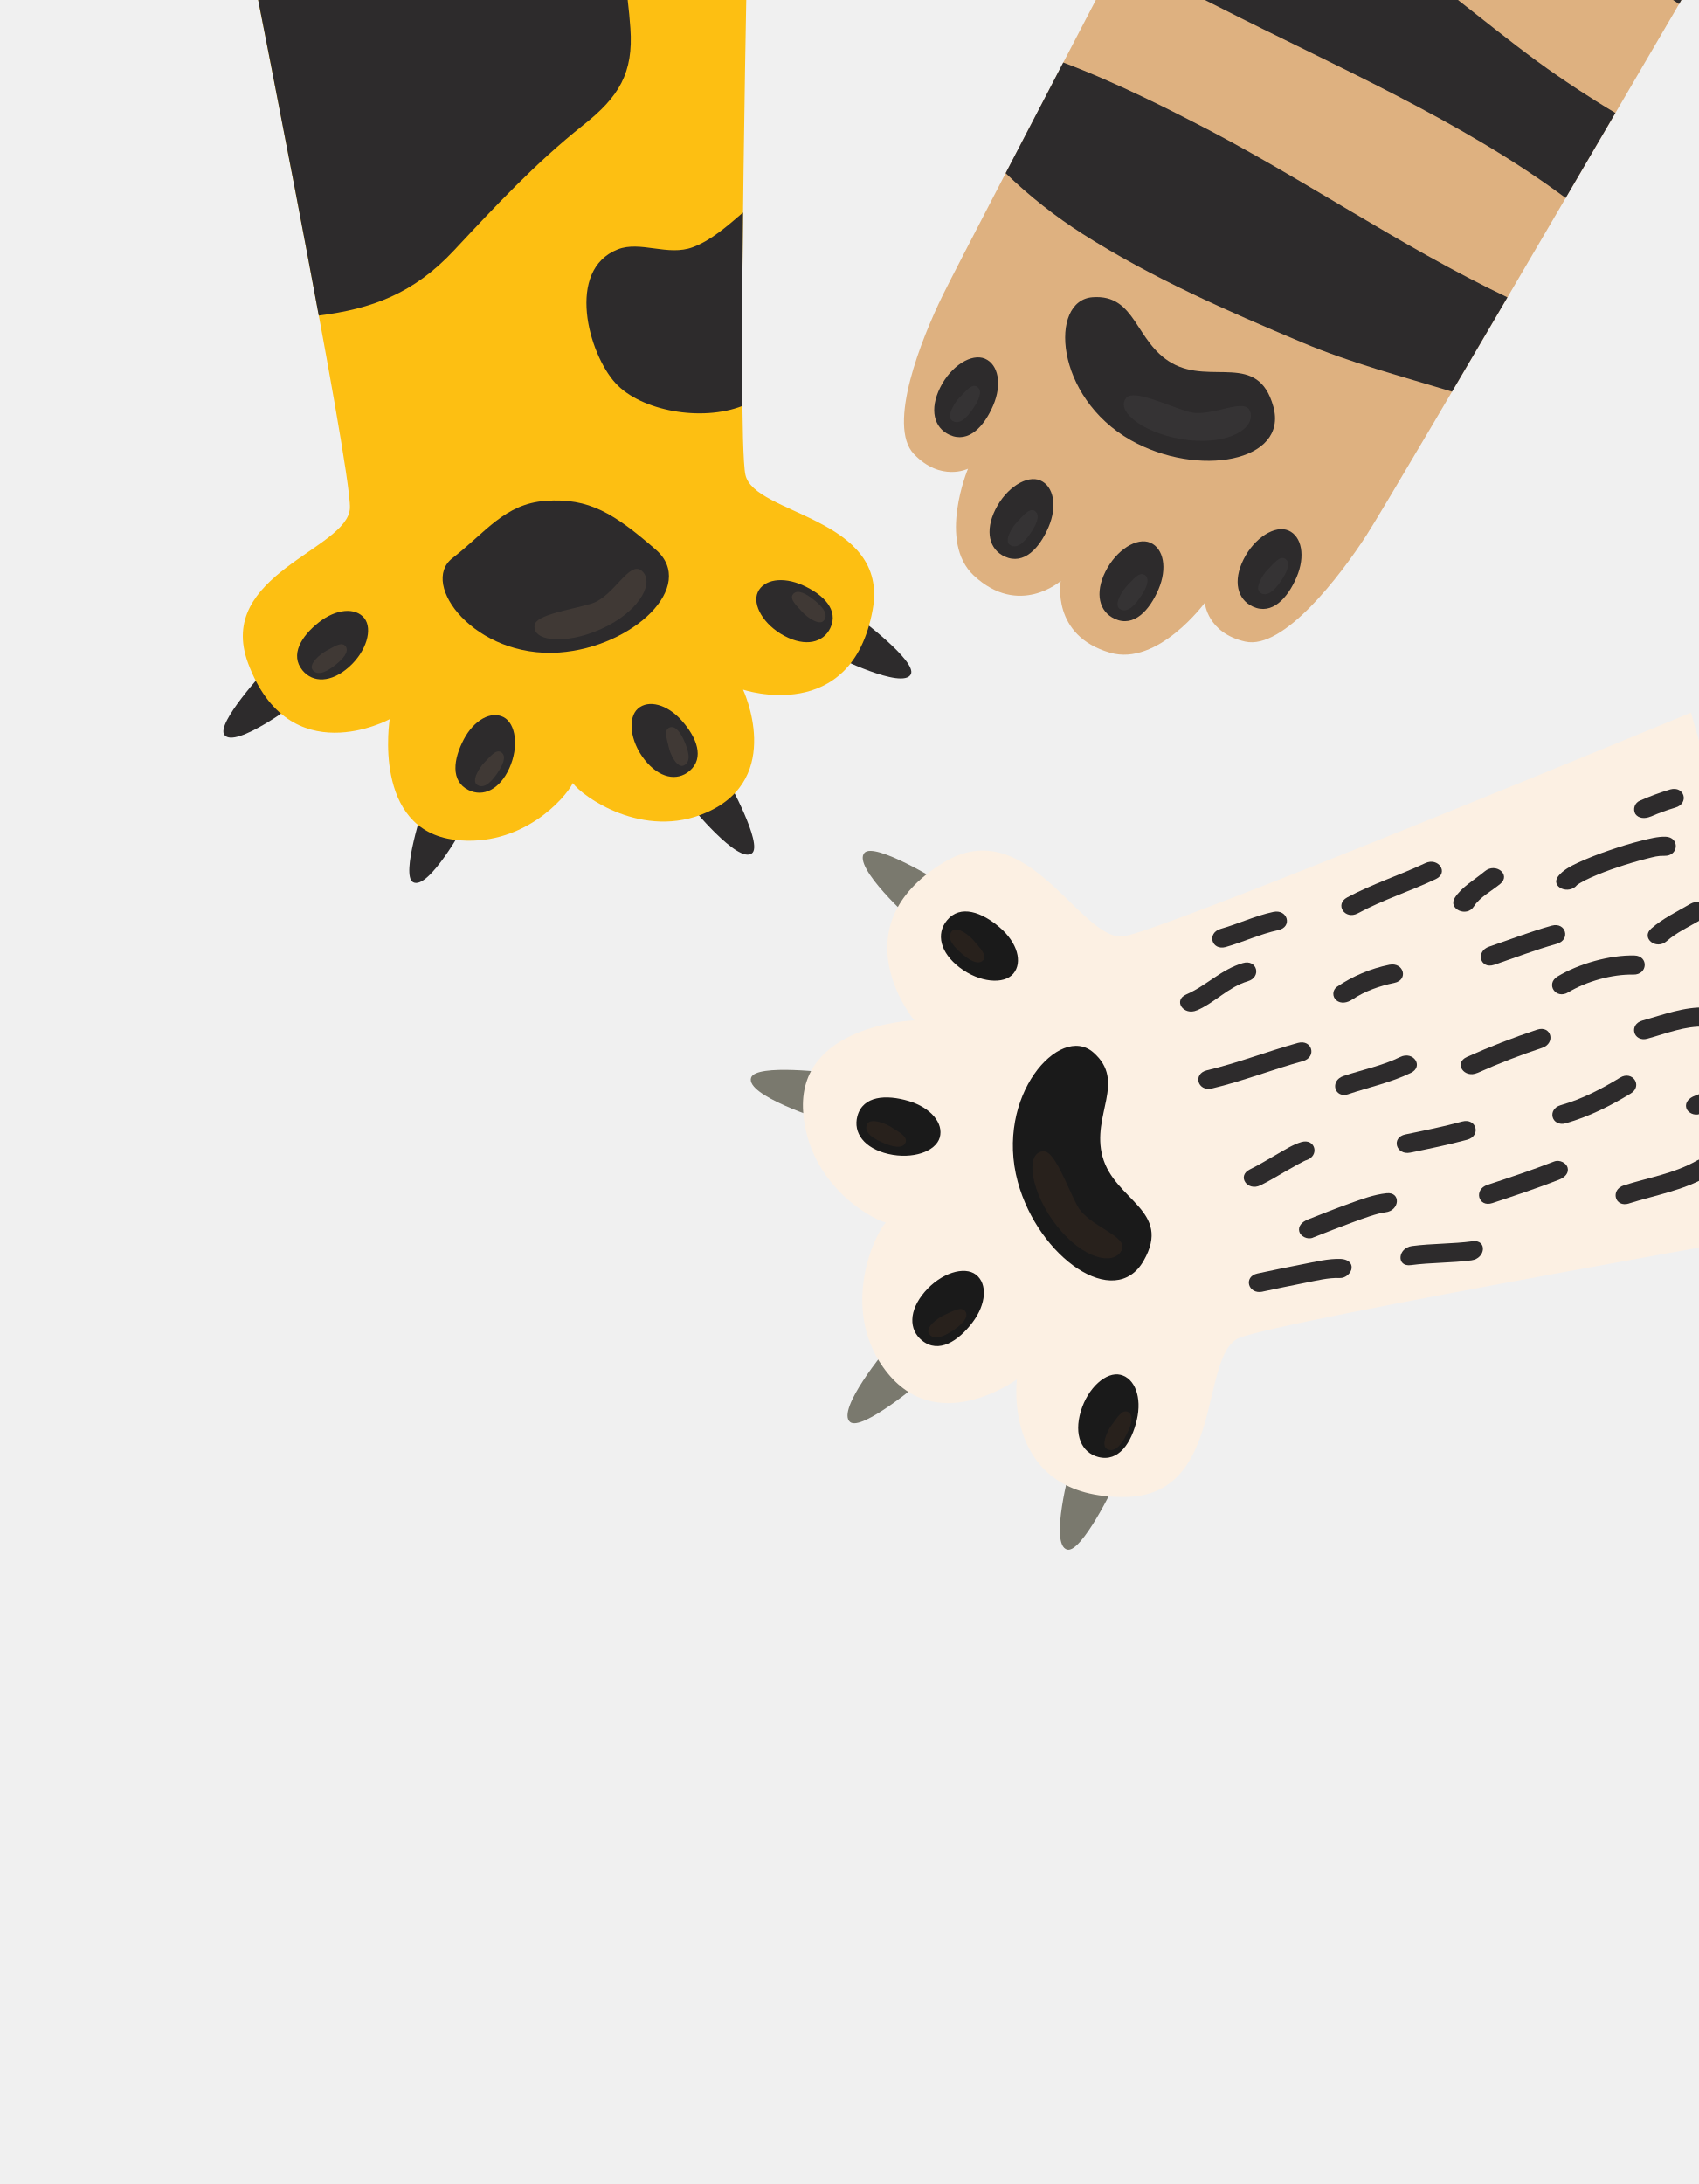
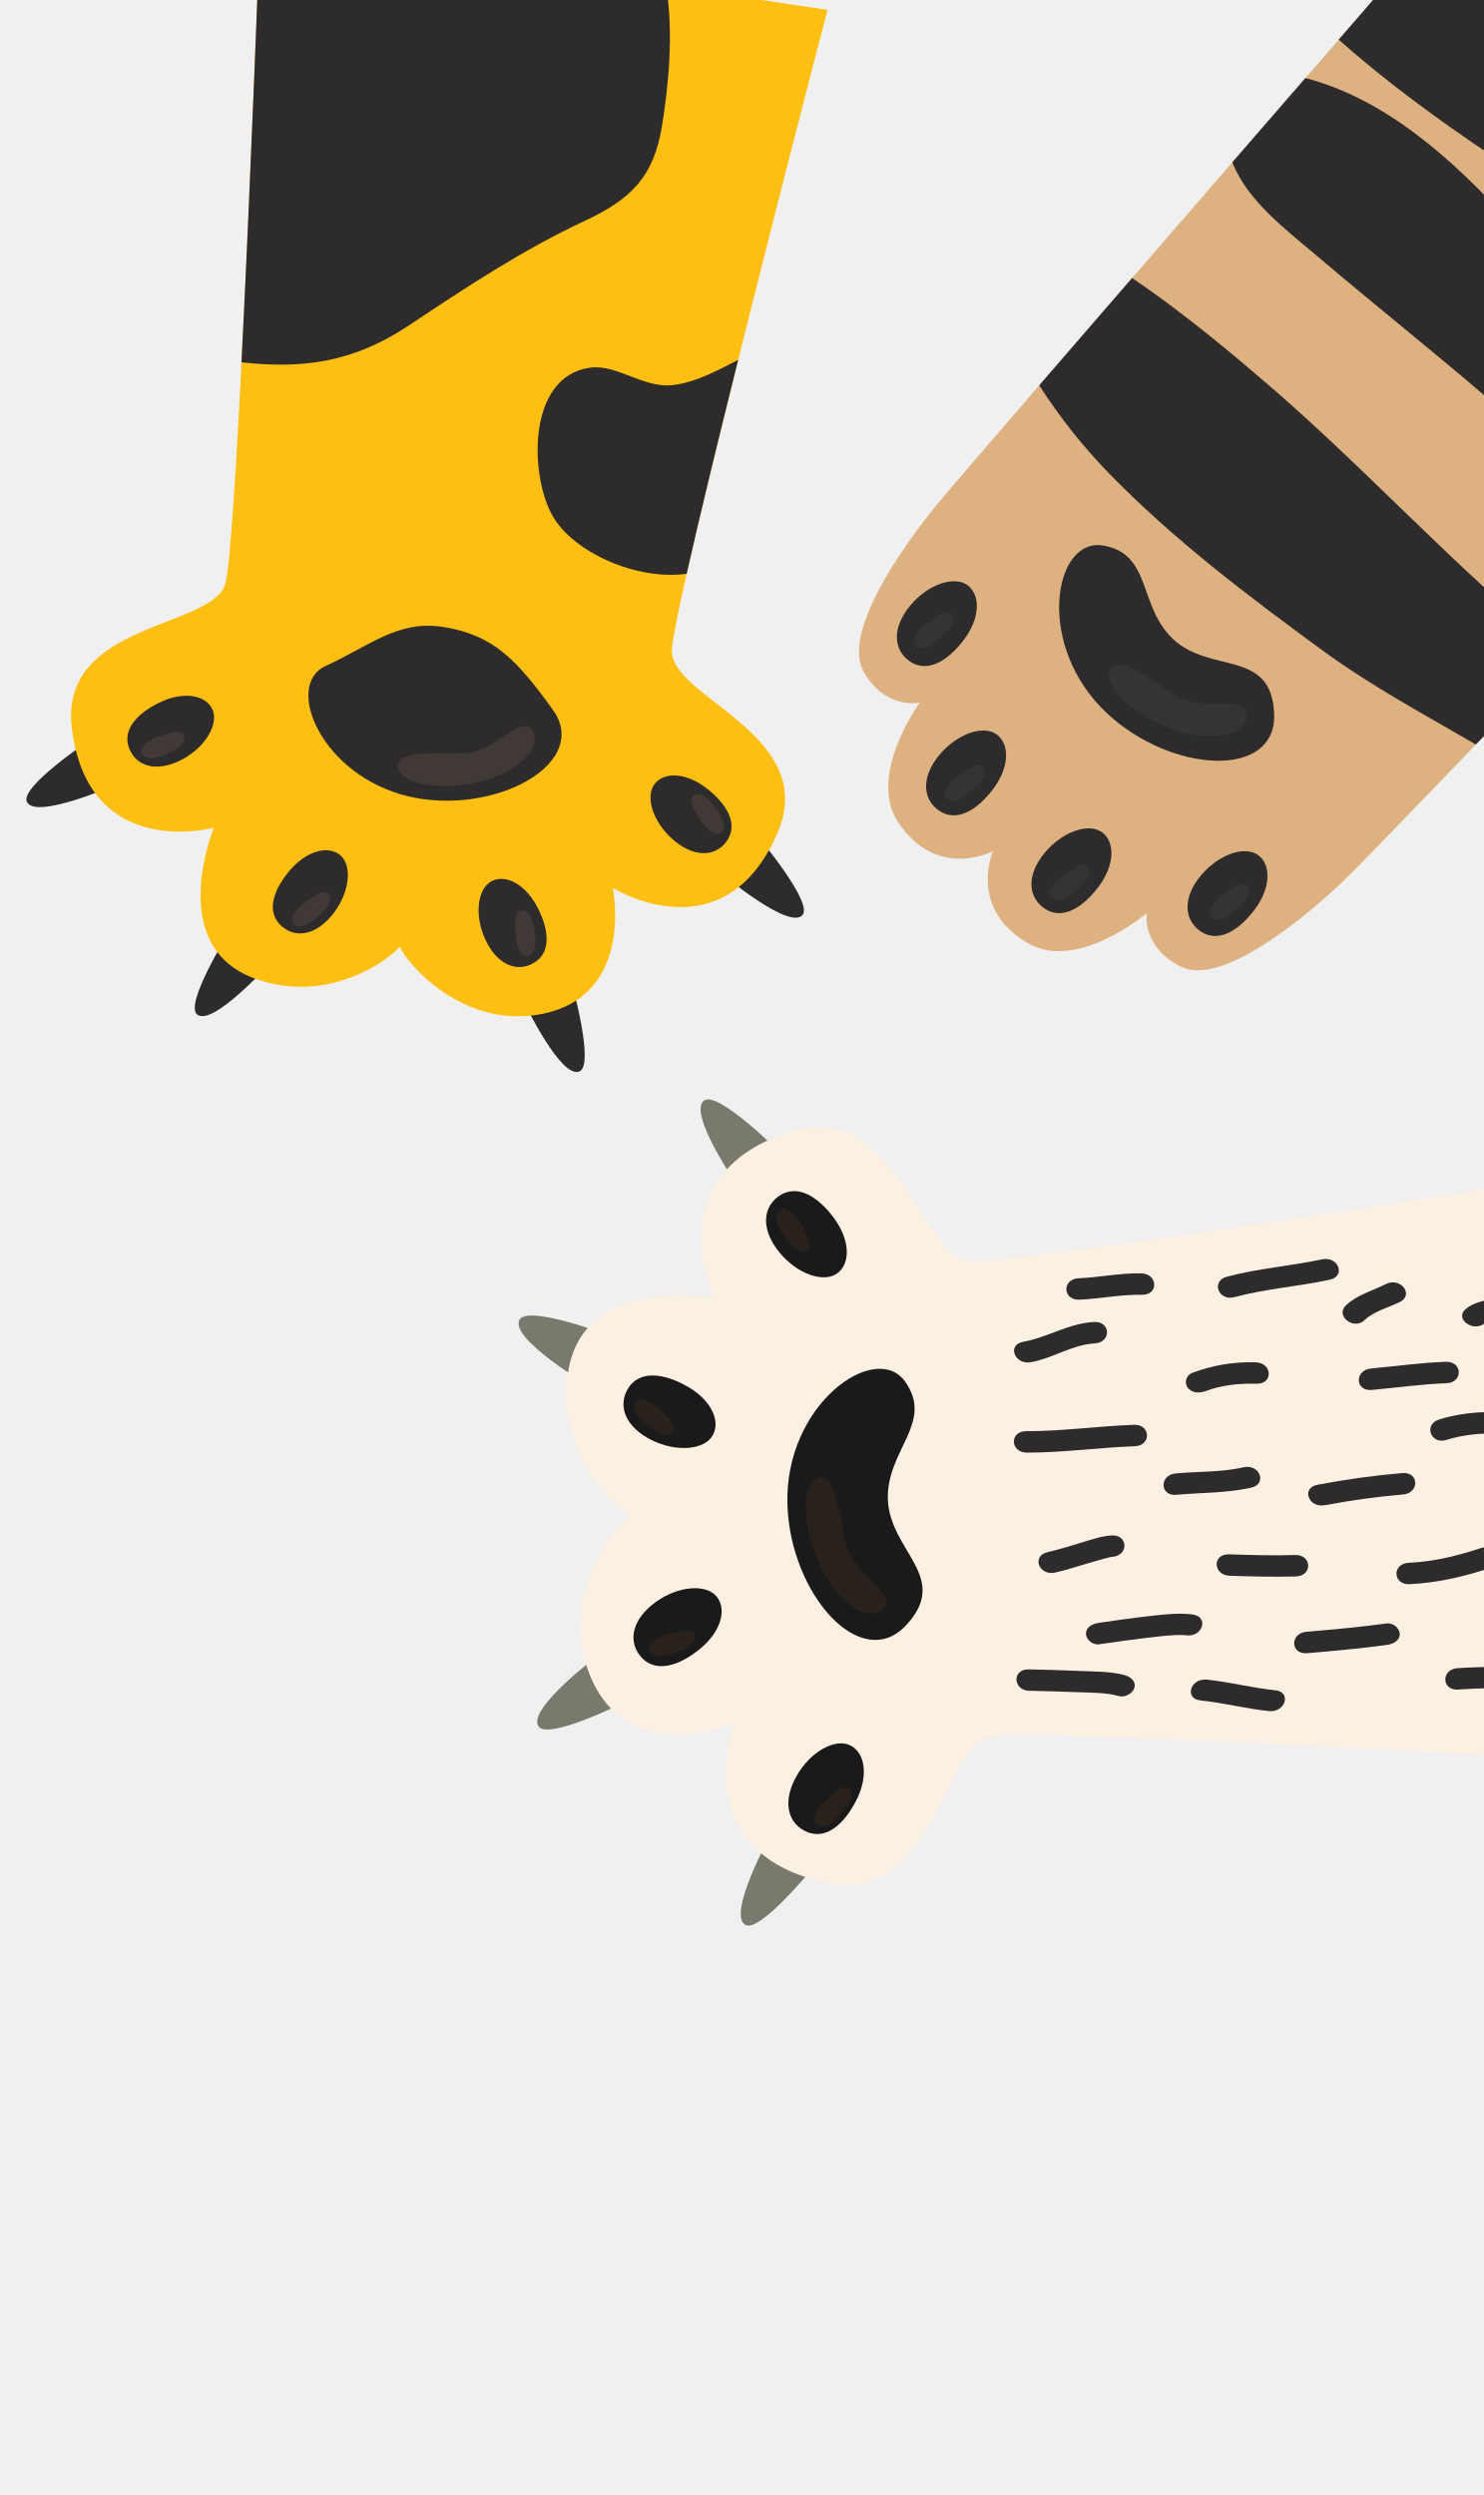
- <svg xmlns="http://www.w3.org/2000/svg" width="294" height="378" viewBox="0 0 294 378" fill="none">
-   <g clip-path="url(#clip0_596_406)">
-     <path d="M163.189 51.081C159.496 58.613 153.492 73.657 158.192 78.588C162.847 83.459 167.552 81.127 167.552 81.127C167.552 81.127 162.247 93.751 168.571 99.627C176.387 106.893 183.603 100.552 183.603 100.552C183.603 100.552 181.893 110.008 192.143 112.969C200.44 115.366 208.543 104.328 208.543 104.328C208.543 104.328 208.96 109.57 215.541 111.044C222.186 112.535 231.986 99.654 236.54 92.613C241.567 84.84 297.967 -11.858 297.967 -11.858L219.17 -56.455C219.17 -56.455 167.265 42.772 163.189 51.081Z" fill="#DEB180" />
-     <path d="M195.712 76.177C207.335 82.754 223.059 79.941 220.404 70.362C217.75 60.783 209.642 66.695 202.851 62.849C196.437 59.2 196.694 50.885 189.117 51.441C181.54 51.998 182.544 68.722 195.712 76.177Z" fill="#2D2B2C" />
-     <path d="M216.866 104.993C220.17 106.502 222.874 103.547 224.436 99.89C225.999 96.233 225.32 92.816 223.023 91.821C220.726 90.825 217.145 93.037 215.254 96.81C213.363 100.584 214.181 103.768 216.866 104.993Z" fill="#2D2B2C" />
-     <path d="M199.116 93.93C196.816 92.933 193.238 95.147 191.345 98.923C189.452 102.699 190.266 105.885 192.957 107.105C196.262 108.615 198.966 105.659 200.529 102C202.093 98.34 201.413 94.926 199.116 93.93Z" fill="#2D2B2C" />
-     <path d="M180.078 83.154C177.781 82.158 174.199 84.373 172.31 88.148C170.422 91.922 171.231 95.11 173.922 96.33C177.224 97.838 179.931 94.884 181.493 91.227C183.055 87.57 182.373 84.152 180.078 83.154Z" fill="#2D2B2C" />
-     <path d="M162.735 67.08C160.853 70.863 161.656 74.042 164.347 75.262C167.649 76.77 170.355 73.817 171.919 70.157C173.483 66.497 172.8 63.082 170.503 62.086C168.206 61.09 164.611 63.294 162.735 67.08Z" fill="#2D2B2C" />
+ <svg xmlns="http://www.w3.org/2000/svg" width="135" height="227" viewBox="0 0 135 227" fill="none">
+   <g clip-path="url(#clip0_530_90)">
+     <path d="M85.304 45.838C82.114 49.71 76.542 57.633 78.595 61.151C80.63 64.628 83.689 63.922 83.689 63.922C83.689 63.922 78.859 70.533 81.726 74.826C85.269 80.134 90.343 77.442 90.343 77.442C90.343 77.442 88.042 82.707 93.596 85.846C98.091 88.388 104.331 83.085 104.331 83.085C104.331 83.085 103.85 86.193 107.475 87.96C111.135 89.746 118.617 83.606 122.24 80.139C126.238 76.312 172.416 27.848 172.416 27.848L132.736 -8.989C132.736 -8.989 88.824 41.567 85.304 45.838Z" fill="#DEB180" />
+     <path d="M100.757 64.933C106.61 70.366 116.147 70.903 115.927 64.963C115.706 59.023 110.172 61.342 106.752 58.166C103.525 55.156 104.824 50.354 100.338 49.631C95.853 48.907 94.126 58.776 100.757 64.933Z" fill="#2D2B2C" />
+     <path d="M109.081 84.622C110.795 85.957 112.777 84.611 114.191 82.7C115.605 80.788 115.683 78.706 114.484 77.809C113.285 76.913 110.896 77.705 109.274 79.639C107.653 81.573 107.688 83.539 109.081 84.622Z" fill="#2D2B2C" />
+     <path d="M100.284 75.733C99.084 74.835 96.696 75.628 95.073 77.563C93.45 79.499 93.483 81.465 94.88 82.546C96.594 83.881 98.575 82.536 99.991 80.623C101.406 78.709 101.482 76.629 100.284 75.733Z" fill="#2D2B2C" />
+     <path d="M90.697 66.832C89.499 65.935 87.108 66.729 85.488 68.664C83.867 70.599 83.898 72.565 85.295 73.647C87.007 74.981 88.99 73.636 90.404 71.725C91.819 69.813 91.895 67.73 90.697 66.832Z" fill="#2D2B2C" />
+     <path d="M82.829 55.083C81.211 57.024 81.238 58.985 82.636 60.066C84.348 61.4 86.331 60.056 87.747 58.143C89.162 56.23 89.237 54.148 88.038 53.251C86.84 52.355 84.443 53.14 82.829 55.083Z" fill="#2D2B2C" />
    <g opacity="0.2">
-       <path opacity="0.2" d="M205.86 76.186C212.699 76.899 217.218 74.191 216.427 71.337C215.636 68.482 209.661 72.455 205.645 71.252C201.875 70.118 196.272 67.401 194.985 68.828C192.829 71.218 198.475 75.415 205.86 76.186Z" fill="white" />
-       <path opacity="0.2" d="M218.178 102.615C219.566 103.502 221.016 101.637 221.892 100.306C222.619 99.204 223.504 97.518 222.526 96.769C221.549 96.02 220.388 97.649 219.483 98.538C218.577 99.427 217.046 101.89 218.178 102.615Z" fill="white" />
-       <path opacity="0.2" d="M198.189 99.552C197.21 98.799 196.051 100.432 195.143 101.324C194.236 102.216 192.708 104.673 193.84 105.399C195.227 106.288 196.678 104.42 197.554 103.089C198.284 101.981 199.168 100.298 198.189 99.552Z" fill="white" />
-       <path opacity="0.2" d="M174.835 94.329C176.222 95.218 177.673 93.351 178.549 92.019C179.275 90.92 180.164 89.233 179.182 88.485C178.2 87.738 177.045 89.363 176.138 90.254C175.231 91.146 173.701 93.606 174.835 94.329Z" fill="white" />
-       <path opacity="0.2" d="M164.842 72.829C166.229 73.718 167.681 71.851 168.557 70.519C169.282 69.42 170.172 67.733 169.191 66.983C168.211 66.232 167.053 67.863 166.146 68.754C165.239 69.646 163.709 72.106 164.842 72.829Z" fill="white" />
+       <path opacity="0.2" d="M106.66 66.342C110.541 67.702 113.544 66.751 113.478 64.981C113.413 63.211 109.387 64.696 107.217 63.441C105.18 62.26 102.296 59.905 101.35 60.558C99.766 61.65 102.47 64.873 106.66 66.342Z" fill="white" />
+       <path opacity="0.2" d="M110.174 83.42C110.859 84.128 111.96 83.243 112.654 82.59C113.229 82.049 113.977 81.191 113.512 80.62C113.047 80.049 112.146 80.836 111.496 81.228C110.847 81.62 109.615 82.842 110.174 83.42Z" fill="white" />
+       <path opacity="0.2" d="M98.967 78.876C98.502 78.302 97.601 79.092 96.95 79.486C96.299 79.879 95.071 81.097 95.629 81.676C96.313 82.385 97.415 81.499 98.109 80.845C98.687 80.302 99.434 79.445 98.967 78.876Z" fill="white" />
+       <path opacity="0.2" d="M86.101 72.609C86.785 73.318 87.888 72.433 88.582 71.779C89.156 71.24 89.906 70.381 89.438 69.81C88.97 69.24 88.074 70.026 87.423 70.419C86.772 70.812 85.542 72.032 86.101 72.609Z" fill="white" />
+       <path opacity="0.2" d="M83.26 58.719C83.945 59.428 85.047 58.542 85.741 57.889C86.315 57.35 87.066 56.491 86.599 55.919C86.132 55.347 85.233 56.136 84.582 56.529C83.931 56.922 82.701 58.142 83.26 58.719Z" fill="white" />
    </g>
-     <path d="M226.755 -45.055C223.278 -47.052 219.674 -48.818 215.965 -50.342C213.655 -45.917 210.243 -39.393 206.246 -31.743C218.697 -24.981 234.422 -19.305 237.941 -18.244C252.955 -13.71 268.864 -12.134 282.669 -4.313C285.128 -2.913 287.883 -1.231 290.626 0.704C293.099 -3.531 295.077 -6.922 296.355 -9.111C292.905 -10.025 289.42 -10.99 285.938 -12.2C271.293 -17.287 258.146 -27.272 244.654 -34.926L226.755 -45.055Z" fill="#2D2B2C" />
-     <path d="M194.808 -9.828C198.472 -4.628 204.934 -1.844 210.885 1.172C230.657 11.251 253.018 20.869 271.002 34.265C273.958 29.219 276.858 24.26 279.611 19.551C274.821 16.688 270.939 14.038 269.629 13.13C251.21 0.583 227.335 -24.393 202.661 -24.873C200.146 -20.058 197.501 -14.991 194.808 -9.828Z" fill="#2D2B2C" />
-     <path d="M184.038 10.819C180.477 17.658 177.071 24.197 174.071 29.97C178.163 33.923 182.641 37.455 187.438 40.513C199.411 48.114 212.428 53.824 225.45 59.295C233.818 62.816 242.647 65.149 251.332 67.783C254.319 62.714 257.57 57.176 260.926 51.461C242.168 42.548 224.754 30.324 206.241 20.955C203.615 19.613 193.703 14.45 184.038 10.819Z" fill="#2D2B2C" />
+     <path d="M135.573 -1.309C133.826 -2.951 131.973 -4.477 130.026 -5.876C128.071 -3.621 125.184 -0.297 121.801 3.602C128.111 9.257 136.475 14.732 138.375 15.836C146.484 20.549 155.523 23.665 162.473 30.123C163.71 31.277 165.081 32.636 166.409 34.141C168.433 32.019 170.053 30.319 171.099 29.223C169.218 28.214 167.323 27.171 165.465 25.986C157.648 21.002 151.379 13.376 144.587 7.058L135.573 -1.309Z" fill="#2D2B2C" />
+     <path d="M112.118 14.771C113.531 18.303 116.906 20.816 119.951 23.393C130.062 31.989 141.742 40.675 150.354 50.955C152.771 48.428 155.143 45.944 157.396 43.584C155.005 41.257 153.112 39.178 152.476 38.469C143.494 28.623 133.055 10.793 118.766 7.103C116.638 9.557 114.398 12.14 112.118 14.771Z" fill="#2D2B2C" />
+     <path d="M102.999 25.295C99.981 28.782 97.096 32.115 94.553 35.059C96.387 37.925 98.504 40.599 100.873 43.041C106.788 49.118 113.572 54.239 120.392 59.222C124.774 62.427 129.588 65.005 134.277 67.737C136.716 65.201 139.372 62.428 142.115 59.567C132.433 51.789 123.991 42.27 114.515 34.26C113.173 33.117 108.119 28.743 102.999 25.295Z" fill="#2D2B2C" />
  </g>
-   <g clip-path="url(#clip1_596_406)">
-     <path d="M162.734 152.68C162.734 152.68 151.362 145.653 149.626 147.611C147.458 150.042 157.897 159.373 157.897 159.373L162.734 152.68Z" fill="#7A796E" />
-     <path d="M144.026 185.737C144.026 185.737 130.788 184.022 130.003 186.533C129.026 189.644 142.386 193.826 142.386 193.826L144.026 185.737Z" fill="#7A796E" />
-     <path d="M192.979 256.836C192.979 256.836 187.237 268.888 184.708 268.197C181.566 267.327 185.302 253.826 185.302 253.826L192.979 256.836Z" fill="#7A796E" />
-     <path d="M159.36 239.181C159.36 239.181 149.162 247.795 147.139 246.11C144.636 244.025 153.599 233.271 153.599 233.271L159.36 239.181Z" fill="#7A796E" />
-     <path d="M163.253 149.324C144.934 160.577 158.262 176.605 158.262 176.605C158.262 176.605 137.891 177.3 139.028 192.508C139.943 204.732 150.318 210.775 153.325 211.597C151.351 213.65 145.545 226.173 152.813 236.56C161.723 249.292 176.016 238.734 176.016 238.734C176.016 238.734 173.352 259.419 194.841 259.096C212.091 258.845 207.53 234.579 214.459 231.582C221.387 228.585 318.052 211.674 318.052 211.674L292.687 123.347C292.687 123.347 202.023 160.856 194.566 162.038C187.109 163.221 177.964 140.292 163.253 149.324Z" fill="#FCF0E3" />
-     <path d="M176.169 204.557C179.729 217.627 192.967 226.95 197.96 218.201C202.954 209.452 192.922 207.828 190.839 200.182C188.871 192.961 195.051 187.214 189.242 182.146C183.433 177.077 172.136 189.756 176.169 204.557Z" fill="#1A1A1A" />
-     <path d="M187.075 244.277C185.855 248.378 187.206 251.416 190.104 252.173C193.664 253.101 195.848 249.698 196.772 245.765C197.697 241.833 196.427 238.546 193.966 237.944C191.505 237.342 188.294 240.159 187.075 244.277Z" fill="#1A1A1A" />
-     <path d="M168.936 220.619C166.928 219.065 162.854 220.337 160.066 223.583C157.279 226.829 157.277 230.155 159.613 232.025C162.487 234.328 165.88 232.114 168.315 228.904C170.751 225.693 170.94 222.173 168.936 220.619Z" fill="#1A1A1A" />
-     <path d="M163.898 159.308C162.006 161.626 162.713 164.878 166.121 167.468C169.529 170.057 173.782 170.455 175.412 168.505C177.043 166.556 176.123 163.166 173.065 160.535C170.007 157.904 166.225 156.455 163.898 159.308Z" fill="#1A1A1A" />
-     <path d="M148.408 193.177C147.628 196.069 149.589 198.752 153.761 199.723C157.934 200.693 161.966 199.314 162.666 196.874C163.366 194.433 161.136 191.705 157.278 190.561C153.419 189.416 149.372 189.626 148.408 193.177Z" fill="#1A1A1A" />
-     <path d="M218.525 223.55C220.991 223.03 223.459 222.503 225.932 222.022C227.832 221.657 229.978 221.103 231.898 221.195C232.955 221.246 233.909 220.282 233.958 219.457C234.028 218.477 233.15 217.942 232.092 217.891C229.952 217.798 227.544 218.417 225.417 218.82C222.828 219.309 220.248 219.867 217.67 220.41C215.16 220.942 216.031 224.077 218.528 223.559L218.525 223.55Z" fill="#2D2B2C" />
-     <path d="M227.244 214.205C229.519 213.308 231.794 212.407 234.095 211.567C235.815 210.936 238.391 209.977 239.792 209.826C242.313 209.558 242.532 206.247 239.986 206.522C237.796 206.753 235.652 207.561 233.59 208.301C231.165 209.169 228.78 210.123 226.389 211.065C225.382 211.461 224.642 212.218 224.9 213.162C225.11 213.934 226.236 214.608 227.247 214.214L227.244 214.205Z" fill="#2D2B2C" />
-     <path d="M218.181 205.149C219.642 204.437 221.024 203.596 222.419 202.79C223.157 202.362 223.902 201.936 224.652 201.526C224.944 201.358 225.267 201.192 225.582 201.035C225.71 200.97 225.841 200.907 225.97 200.848C226.515 200.592 225.634 200.94 226.071 200.821C228.513 200.064 227.667 196.922 225.213 197.672C223.764 198.12 222.438 198.969 221.159 199.703C219.567 200.617 217.999 201.579 216.338 202.4C214.05 203.514 215.897 206.262 218.181 205.149Z" fill="#2D2B2C" />
-     <path d="M209.771 188.391C215.115 187.127 220.227 185.112 225.514 183.652C227.988 182.977 227.13 179.828 224.656 180.502C219.369 181.963 214.257 183.978 208.913 185.241C206.415 185.831 207.28 188.968 209.771 188.391Z" fill="#2D2B2C" />
-     <path d="M233.392 189.373C237.001 188.163 240.784 187.359 244.211 185.691C246.494 184.572 244.647 181.824 242.364 182.94C239.284 184.456 235.802 185.137 232.543 186.232C230.129 187.042 230.969 190.186 233.401 189.381L233.392 189.373Z" fill="#2D2B2C" />
-     <path d="M234.089 172.99C236.188 171.555 238.81 170.641 241.337 170.122C243.864 169.603 242.974 166.472 240.479 166.973C237.234 167.636 234.152 168.935 231.411 170.796C231.227 170.926 231.075 171.097 230.967 171.295C230.859 171.493 230.797 171.713 230.788 171.939C230.778 172.164 230.82 172.389 230.911 172.596C231.002 172.802 231.138 172.985 231.311 173.131C232.106 173.78 233.216 173.576 234.086 172.977L234.089 172.99Z" fill="#2D2B2C" />
-     <path d="M207.185 174.869C210.326 173.506 212.633 170.827 215.981 169.837C218.434 169.108 217.585 165.966 215.123 166.688C211.335 167.808 208.851 170.582 205.336 172.112C202.998 173.127 204.857 175.872 207.182 174.86L207.185 174.869Z" fill="#2D2B2C" />
-     <path d="M235.029 158.075C239.336 155.748 244.093 154.253 248.529 152.148C250.83 151.061 248.975 148.305 246.683 149.4C242.247 151.494 237.49 153 233.184 155.323C230.961 156.524 232.796 159.279 235.029 158.075Z" fill="#2D2B2C" />
-     <path d="M258.619 166.987C262.225 165.767 265.77 164.385 269.452 163.358C271.924 162.685 271.069 159.535 268.594 160.209C264.918 161.231 261.372 162.613 257.761 163.837C255.348 164.654 256.185 167.799 258.619 166.987Z" fill="#2D2B2C" />
-     <path d="M244.117 199.49C247.411 198.812 250.699 198.136 253.95 197.261C256.425 196.587 255.572 193.456 253.092 194.112C249.844 194.996 246.553 195.663 243.259 196.341C240.748 196.859 241.623 199.993 244.117 199.49Z" fill="#2D2B2C" />
-     <path d="M244.204 218.965C247.702 218.5 251.197 218.596 254.696 218.137C257.2 217.793 257.42 214.496 254.89 214.833C251.393 215.299 247.898 215.202 244.402 215.661C241.895 216.005 241.678 219.302 244.204 218.965Z" fill="#2D2B2C" />
-     <path d="M258.313 208.227C262.185 206.942 266.058 205.664 269.85 204.184C270.858 203.791 271.597 203.032 271.34 202.087C271.129 201.315 270.004 200.644 268.992 201.035C265.2 202.514 261.328 203.799 257.455 205.078C255.035 205.879 255.875 209.027 258.313 208.227Z" fill="#2D2B2C" />
-     <path d="M281.96 208.29C286.567 206.839 291.326 206.043 295.527 203.633C297.71 202.385 295.881 199.626 293.684 200.884C289.798 203.11 285.36 203.808 281.105 205.15C278.67 205.919 279.512 209.062 281.963 208.299L281.96 208.29Z" fill="#2D2B2C" />
-     <path d="M271.034 194.406C275.07 193.266 278.772 191.391 282.272 189.261C284.403 187.959 282.58 185.198 280.425 186.513C277.221 188.465 273.879 190.221 270.178 191.266C267.713 191.962 268.562 195.09 271.036 194.416L271.034 194.406Z" fill="#2D2B2C" />
-     <path d="M255.744 185.696C259.395 184.059 263.129 182.612 266.929 181.36C269.347 180.552 268.507 177.408 266.071 178.211C261.935 179.576 257.872 181.154 253.898 182.938C251.577 183.99 253.432 186.732 255.742 185.687L255.744 185.696Z" fill="#2D2B2C" />
-     <path d="M271.454 171.747C274.595 169.86 279.041 168.598 282.711 168.68C285.231 168.741 285.4 165.434 282.908 165.375C278.632 165.275 273.274 166.796 269.611 168.998C267.467 170.289 269.29 173.05 271.454 171.747Z" fill="#2D2B2C" />
-     <path d="M285.179 179.761C288.427 178.876 291.687 177.541 295.057 177.685C296.118 177.735 297.069 176.775 297.116 175.944C297.188 174.97 296.31 174.424 295.251 174.378C291.533 174.224 287.9 175.63 284.323 176.621C281.849 177.295 282.707 180.445 285.181 179.77L285.179 179.761Z" fill="#2D2B2C" />
-     <path d="M294.228 192.806C297.021 191.788 299.565 190.313 302.324 189.247C303.333 188.857 304.074 188.094 303.817 187.149C303.606 186.374 302.48 185.713 301.466 186.098C298.715 187.155 296.153 188.638 293.37 189.657C292.352 190.025 291.624 190.809 291.881 191.754C292.096 192.544 293.21 193.171 294.228 192.806Z" fill="#2D2B2C" />
-     <path d="M288.493 162.89C290.216 161.378 292.391 160.373 294.412 159.2C296.583 157.932 294.756 155.179 292.568 156.448C290.25 157.796 287.795 158.976 285.818 160.706C283.974 162.321 286.644 164.506 288.493 162.89Z" fill="#2D2B2C" />
-     <path d="M273.052 153.129C273.2 152.94 272.733 153.408 273.148 153.069C273.313 152.946 273.298 152.95 273.104 153.081C273.252 152.98 273.409 152.886 273.563 152.797C274.146 152.461 274.746 152.157 275.362 151.887C276.873 151.216 278.417 150.623 279.988 150.109C281.639 149.548 283.321 149.049 285.015 148.621C286.307 148.296 286.955 148.093 288.094 148.121C290.61 148.193 290.776 144.887 288.287 144.814C286.943 144.777 285.478 145.166 284.161 145.488C282.261 145.955 280.395 146.541 278.541 147.178C276.675 147.805 274.843 148.53 273.053 149.35C271.819 149.926 270.513 150.627 269.721 151.648C268.268 153.519 271.591 154.992 273.032 153.114L273.052 153.129Z" fill="#2D2B2C" />
-     <path d="M285.715 141.336C287.099 140.731 288.52 140.213 289.968 139.785C292.433 139.089 291.584 135.961 289.11 136.635C287.324 137.17 285.573 137.817 283.868 138.571C283.655 138.658 283.463 138.788 283.304 138.955C283.146 139.121 283.024 139.319 282.947 139.536C282.87 139.752 282.84 139.983 282.859 140.212C282.877 140.442 282.944 140.665 283.054 140.866C283.612 141.672 284.722 141.742 285.712 141.323L285.715 141.336Z" fill="#2D2B2C" />
-     <path d="M255.121 156.88C256.137 155.277 258.173 154.232 259.689 152.977C261.585 151.408 258.913 149.223 257.013 150.793C255.22 152.296 253.019 153.491 251.806 155.398C250.593 157.305 253.879 158.842 255.121 156.88Z" fill="#2D2B2C" />
-     <path d="M212.165 163.905C215.238 163.034 218.128 161.651 221.262 160.98C223.769 160.439 222.898 157.303 220.404 157.83C217.27 158.502 214.38 159.884 211.308 160.759C208.844 161.457 209.692 164.582 212.166 163.908L212.165 163.905Z" fill="#2D2B2C" />
+   <g clip-path="url(#clip1_530_90)">
+     <path d="M70.996 104.885C70.996 104.885 65.351 99.225 64.07 100.125C62.472 101.239 67.256 108.111 67.256 108.111L70.996 104.885Z" fill="#7A796E" />
+     <path d="M55.543 121.532C55.543 121.532 48.078 118.705 47.274 120.058C46.276 121.733 53.471 126.012 53.471 126.012L55.543 121.532Z" fill="#7A796E" />
+     <path d="M74.198 169.664C74.198 169.664 69.191 175.882 67.816 175.13C66.108 174.19 70.147 166.851 70.147 166.851L74.198 169.664Z" fill="#7A796E" />
+     <path d="M57.078 154.746C57.078 154.746 49.954 158.348 49.01 157.088C47.841 155.529 54.542 150.511 54.542 150.511L57.078 154.746Z" fill="#7A796E" />
+     <path d="M71.761 103.005C59.548 107.02 65.087 118.187 65.087 118.187C65.087 118.187 53.139 115.776 51.699 124.781C50.542 132.019 55.743 136.969 57.379 137.863C55.947 138.785 50.838 145.268 53.631 152.316C57.055 160.955 66.83 156.787 66.83 156.787C66.83 156.787 62.421 168.454 74.968 171.236C85.039 173.474 85.739 158.726 90.184 157.94C94.629 157.153 153.206 160.674 153.206 160.674L150.656 105.78C150.656 105.78 92.724 115.072 88.222 114.73C83.72 114.387 81.569 99.783 71.761 103.005Z" fill="#FCF0E3" />
+     <path d="M71.642 136.925C71.907 145.021 78.32 152.274 82.435 147.875C86.549 143.475 80.937 141.143 80.782 136.407C80.635 131.933 85.025 129.444 82.345 125.693C79.666 121.941 71.342 127.756 71.642 136.925Z" fill="#1A1A1A" />
+     <path d="M72.498 161.541C71.222 163.758 71.588 165.713 73.17 166.553C75.112 167.585 76.853 165.907 77.935 163.747C79.016 161.587 78.731 159.499 77.383 158.809C76.034 158.119 73.777 159.313 72.498 161.541Z" fill="#1A1A1A" />
+     <path d="M65.214 145.269C64.261 144.088 61.714 144.265 59.644 145.768C57.574 147.272 57.113 149.206 58.214 150.617C59.568 152.354 61.847 151.535 63.708 150.004C65.569 148.472 66.165 146.451 65.214 145.269Z" fill="#1A1A1A" />
+     <path d="M70.757 108.902C69.337 109.99 69.298 111.979 70.923 113.957C72.548 115.935 74.967 116.754 76.185 115.845C77.403 114.936 77.337 112.837 75.921 110.883C74.506 108.93 72.505 107.564 70.757 108.902Z" fill="#1A1A1A" />
+     <path d="M57.063 126.466C56.21 128.041 56.98 129.873 59.273 131.014C61.567 132.156 64.103 131.911 64.848 130.588C65.592 129.265 64.672 127.369 62.586 126.17C60.499 124.971 58.115 124.534 57.063 126.466Z" fill="#1A1A1A" />
+     <path d="M93.661 153.828C95.167 153.867 96.675 153.901 98.181 153.963C99.337 154.013 100.662 153.987 101.766 154.307C102.375 154.482 103.062 154.053 103.205 153.58C103.381 153.02 102.944 152.587 102.336 152.411C101.104 152.061 99.617 152.088 98.324 152.029C96.75 151.956 95.172 151.924 93.597 151.883C92.063 151.846 92.136 153.79 93.661 153.834L93.661 153.828Z" fill="#2D2B2C" />
+     <path d="M100.025 149.597C101.472 149.389 102.92 149.179 104.375 149.009C105.463 148.879 107.094 148.677 107.93 148.783C109.434 148.976 110.019 147.08 108.5 146.887C107.194 146.719 105.834 146.893 104.533 147.039C103.002 147.208 101.483 147.434 99.961 147.652C99.32 147.743 98.786 148.081 98.805 148.666C98.82 149.144 99.382 149.692 100.025 149.602L100.025 149.597Z" fill="#2D2B2C" />
+     <path d="M96.003 143.075C96.951 142.862 97.871 142.564 98.794 142.288C99.283 142.141 99.775 141.996 100.268 141.861C100.461 141.804 100.672 141.752 100.877 141.704C100.96 141.684 101.046 141.665 101.129 141.649C101.481 141.575 100.92 141.656 101.191 141.647C102.717 141.544 102.659 139.599 101.127 139.696C100.223 139.757 99.334 140.067 98.488 140.318C97.436 140.63 96.39 140.972 95.31 141.221C93.825 141.553 94.52 143.407 96.003 143.075Z" fill="#2D2B2C" />
+     <path d="M93.426 132.163C96.71 132.166 99.963 131.7 103.24 131.581C104.773 131.531 104.709 129.58 103.176 129.631C99.899 129.75 96.646 130.216 93.362 130.212C91.828 130.21 91.897 132.154 93.426 132.163Z" fill="#2D2B2C" />
+     <path d="M107.033 135.999C109.3 135.794 111.613 135.849 113.837 135.352C115.319 135.017 114.625 133.163 113.142 133.497C111.141 133.953 109.021 133.868 106.974 134.054C105.457 134.192 105.511 136.137 107.038 136.005L107.033 135.999Z" fill="#2D2B2C" />
+     <path d="M109.704 126.563C111.123 126.019 112.775 125.85 114.317 125.897C115.859 125.944 115.774 124 114.253 123.946C112.273 123.883 110.301 124.213 108.449 124.917C108.324 124.967 108.212 125.045 108.121 125.146C108.031 125.246 107.965 125.366 107.928 125.496C107.891 125.625 107.885 125.762 107.909 125.895C107.933 126.028 107.988 126.153 108.068 126.262C108.441 126.749 109.114 126.784 109.704 126.556L109.704 126.563Z" fill="#2D2B2C" />
+     <path d="M93.791 123.939C95.807 123.58 97.519 122.34 99.604 122.227C101.132 122.142 101.072 120.197 99.54 120.276C97.181 120.404 95.353 121.675 93.096 122.079C91.596 122.347 92.298 124.201 93.791 123.933L93.791 123.939Z" fill="#2D2B2C" />
+     <path d="M112.312 118.016C115.14 117.257 118.114 117.045 120.986 116.433C122.475 116.119 121.776 114.259 120.291 114.579C117.421 115.185 114.445 115.403 111.619 116.16C110.16 116.552 110.847 118.408 112.312 118.016Z" fill="#2D2B2C" />
+     <path d="M124.804 126.461C127.071 126.25 129.324 125.936 131.608 125.848C133.139 125.797 133.077 123.847 131.544 123.897C129.264 123.983 127.01 124.297 124.74 124.51C123.224 124.652 123.276 126.597 124.804 126.461Z" fill="#2D2B2C" />
+     <path d="M111.875 143.367C113.885 143.428 115.892 143.489 117.904 143.429C119.437 143.379 119.374 141.44 117.84 141.479C115.828 141.544 113.822 141.477 111.811 141.416C110.279 141.371 110.354 143.315 111.875 143.367Z" fill="#2D2B2C" />
+     <path d="M109.234 154.71C111.333 154.923 113.353 155.462 115.452 155.678C116.956 155.824 117.54 153.936 116.022 153.783C113.923 153.571 111.903 153.031 109.805 152.815C108.299 152.669 107.717 154.557 109.234 154.71Z" fill="#2D2B2C" />
+     <path d="M118.927 150.412C121.357 150.2 123.788 149.991 126.198 149.655C126.839 149.565 127.374 149.226 127.355 148.64C127.339 148.162 126.777 147.616 126.134 147.704C123.724 148.041 121.293 148.253 118.863 148.462C117.344 148.593 117.398 150.541 118.927 150.412Z" fill="#2D2B2C" />
+     <path d="M132.676 153.718C135.557 153.51 138.435 153.705 141.212 152.883C142.655 152.459 141.972 150.601 140.52 151.029C137.951 151.787 135.273 151.58 132.612 151.773C131.089 151.883 131.145 153.828 132.676 153.723L132.676 153.718Z" fill="#2D2B2C" />
+     <path d="M128.238 144.13C130.744 144.024 133.156 143.445 135.487 142.689C136.907 142.227 136.228 140.368 134.792 140.835C132.659 141.528 130.472 142.088 128.174 142.185C126.643 142.249 126.705 144.186 128.238 144.136L128.238 144.13Z" fill="#2D2B2C" />
+     <path d="M120.546 136.949C122.897 136.501 125.269 136.175 127.653 135.972C129.171 135.836 129.117 133.891 127.589 134.021C124.994 134.244 122.412 134.601 119.854 135.089C118.358 135.38 119.058 137.232 120.546 136.943L120.546 136.949Z" fill="#2D2B2C" />
+     <path d="M131.614 131.005C133.702 130.341 136.463 130.221 138.587 130.776C140.045 131.16 140.601 129.259 139.159 128.881C136.685 128.232 133.357 128.376 130.922 129.151C129.496 129.606 130.175 131.464 131.614 131.005Z" fill="#2D2B2C" />
+     <path d="M135.117 120.393C135.229 120.304 134.893 120.512 135.18 120.372C135.294 120.323 135.284 120.323 135.153 120.373C135.253 120.334 135.358 120.301 135.46 120.271C135.845 120.156 136.237 120.062 136.632 119.99C137.604 119.809 138.584 119.677 139.569 119.595C140.607 119.497 141.655 119.439 142.699 119.424C143.496 119.414 143.901 119.385 144.56 119.558C146.014 119.948 146.568 118.048 145.13 117.661C144.353 117.454 143.447 117.478 142.636 117.483C141.466 117.492 140.299 117.575 139.133 117.69C137.96 117.796 136.794 117.965 135.639 118.195C134.842 118.36 133.985 118.587 133.383 119.071C132.279 119.959 134.009 121.275 135.107 120.382L135.117 120.393Z" fill="#2D2B2C" />
+     <path d="M124.167 120.098C124.979 119.306 126.308 118.979 127.363 118.458C128.683 117.808 127.431 116.167 126.108 116.818C124.858 117.445 123.412 117.836 122.443 118.778C121.473 119.72 123.173 121.068 124.167 120.098Z" fill="#2D2B2C" />
+     <path d="M98.204 118.248C100.112 118.166 101.984 117.761 103.9 117.804C105.434 117.835 105.36 115.891 103.836 115.853C101.92 115.81 100.048 116.215 98.14 116.299C96.609 116.365 96.671 118.3 98.204 118.25L98.204 118.248Z" fill="#2D2B2C" />
    <g opacity="0.26">
-       <path opacity="0.26" d="M183.07 212.344C187.436 217.782 192.606 219.103 194.091 216.496C195.576 213.889 188.461 212.421 186.463 208.669C184.587 205.144 182.553 199.166 180.602 199.258C177.347 199.41 178.356 206.473 183.07 212.344Z" fill="#F08641" />
-       <path opacity="0.26" d="M191.684 250.832C193.193 251.548 194.419 249.475 195.121 248.035C195.71 246.836 196.383 245.032 195.306 244.399C194.228 243.766 193.257 245.559 192.475 246.567C191.692 247.576 190.454 250.247 191.684 250.832Z" fill="#F08641" />
-       <path opacity="0.26" d="M160.832 230.872C161.8 232.232 163.878 231.016 165.193 230.103C166.289 229.341 167.757 228.095 167.122 227.017C166.487 225.938 164.764 227.04 163.594 227.531C162.424 228.023 160.04 229.761 160.832 230.872Z" fill="#F08641" />
-       <path opacity="0.26" d="M150.059 194.638C149.444 196.189 151.588 197.266 153.069 197.878C154.302 198.388 156.146 198.944 156.707 197.827C157.267 196.71 155.419 195.867 154.356 195.139C153.293 194.41 150.558 193.372 150.059 194.638Z" fill="#F08641" />
-       <path opacity="0.26" d="M164.735 161.191C163.688 162.491 165.412 164.169 166.644 165.194C167.67 166.047 169.262 167.129 170.131 166.229C171.001 165.33 169.487 163.976 168.69 162.962C167.894 161.947 165.591 160.129 164.735 161.191Z" fill="#F08641" />
+       <path opacity="0.26" d="M74.581 142.408C76.37 146.175 79.195 147.659 80.419 146.347C81.644 145.036 77.707 143.198 77.063 140.739C76.459 138.429 76.102 134.67 74.954 134.453C73.039 134.092 72.65 138.341 74.581 142.408Z" fill="#F08641" />
+       <path opacity="0.26" d="M74.274 165.992C75.053 166.616 76.053 165.58 76.66 164.839C77.168 164.223 77.81 163.267 77.27 162.749C76.731 162.232 75.918 163.141 75.323 163.62C74.729 164.098 73.639 165.481 74.274 165.992Z" fill="#F08641" />
+       <path opacity="0.26" d="M59.083 150.114C59.459 151.039 60.835 150.619 61.726 150.27C62.469 149.978 63.495 149.456 63.275 148.741C63.055 148.025 61.9 148.428 61.151 148.552C60.403 148.676 58.776 149.359 59.083 150.114Z" fill="#F08641" />
+       <path opacity="0.26" d="M57.822 127.545C57.25 128.362 58.349 129.285 59.126 129.846C59.773 130.313 60.769 130.891 61.249 130.319C61.73 129.747 60.771 129.001 60.253 128.43C59.736 127.859 58.288 126.877 57.822 127.545Z" fill="#F08641" />
+       <path opacity="0.26" d="M70.985 110.114C70.195 110.725 70.966 111.94 71.541 112.706C72.021 113.345 72.797 114.194 73.427 113.791C74.058 113.388 73.364 112.391 73.041 111.691C72.718 110.99 71.629 109.614 70.985 110.114Z" fill="#F08641" />
    </g>
  </g>
-   <g clip-path="url(#clip2_596_406)">
-     <path d="M45.975 115.896C45.975 115.896 37.336 125.201 38.843 127.196C40.709 129.669 51.322 121.636 51.322 121.636L45.975 115.896Z" fill="#2D2B2C" />
-     <path d="M73.339 139.454C73.339 139.454 69.306 151.492 71.502 152.689C74.22 154.171 80.576 142.474 80.576 142.474L73.339 139.454Z" fill="#2D2B2C" />
-     <path d="M148.593 106.879C148.593 106.879 158.778 114.462 157.66 116.696C156.273 119.451 144.38 113.493 144.38 113.493L148.593 106.879Z" fill="#2D2B2C" />
-     <path d="M125.962 135.014C125.962 135.014 132.112 146.119 130.167 147.677C127.746 149.632 119.387 139.267 119.387 139.267L125.962 135.014Z" fill="#2D2B2C" />
-     <path d="M42.944 114.785C50.06 133.953 67.456 124.472 67.456 124.472C67.456 124.472 64.357 143.612 78.737 145.355C90.297 146.754 97.835 138.186 99.154 135.533C100.703 137.753 111.304 145.481 122.324 140.612C135.826 134.649 128.615 119.362 128.615 119.362C128.615 119.362 147.391 125.667 151.05 105.545C153.988 89.404 130.54 89.186 129.022 82.165C127.505 75.144 129.525 -18.167 129.525 -18.167L42.557 -10.789C42.557 -10.789 60.835 80.742 60.569 87.918C60.303 95.093 37.234 99.4 42.944 114.785Z" fill="#FDBF12" />
-     <path d="M96.781 112.936C109.611 112.023 120.734 101.391 113.503 95.117C106.271 88.842 101.951 86.149 94.452 86.683C87.36 87.188 84.1 92.117 78.31 96.602C72.52 101.088 82.261 113.961 96.781 112.936Z" fill="#2D2B2C" />
-     <path d="M135.803 110.074C139.404 111.972 142.483 111.27 143.719 108.707C145.239 105.553 142.484 102.877 138.975 101.301C135.465 99.724 132.186 100.293 131.171 102.481C130.156 104.668 132.203 108.18 135.803 110.074Z" fill="#2D2B2C" />
-     <path d="M110.424 122.64C108.62 124.226 109.042 128.266 111.556 131.466C114.069 134.666 117.168 135.279 119.34 133.444C122.013 131.186 120.574 127.614 118.028 124.744C115.483 121.875 112.242 121.056 110.424 122.64Z" fill="#2D2B2C" />
-     <path d="M52.366 116.034C54.181 118.227 57.336 118.155 60.378 115.467C63.42 112.78 64.564 108.869 63.055 106.985C61.546 105.101 58.211 105.336 55.196 107.706C52.181 110.077 50.135 113.332 52.366 116.034Z" fill="#2D2B2C" />
-     <path d="M81.084 136.739C83.633 138.003 86.495 136.661 88.166 132.953C89.838 129.244 89.296 125.22 87.152 124.116C85.007 123.011 82.054 124.588 80.27 127.98C78.486 131.373 77.946 135.184 81.084 136.739Z" fill="#2D2B2C" />
-     <path d="M106.923 43.164C97.917 46.717 101.826 61.198 106.56 66.335C110.962 71.129 121.44 73.029 128.509 70.257C128.404 61.686 128.47 49.448 128.611 36.784C125.899 39.108 123.143 41.58 119.93 42.78C115.612 44.407 110.847 41.615 106.923 43.164Z" fill="#2D2B2C" />
-     <path d="M55.175 54.616C64.332 53.468 71.596 50.815 78.556 43.368C85.773 35.646 92.67 28.225 100.971 21.639C107.116 16.775 109.668 12.655 109.114 4.89C108.663 -1.341 107.596 -9.316 104.783 -16.057L42.555 -10.775C42.555 -10.775 49.867 25.875 55.175 54.616Z" fill="#2D2B2C" />
+   <g clip-path="url(#clip2_530_90)">
+     <path d="M8.15 67.347C8.15 67.347 1.838 71.567 2.439 72.936C3.182 74.632 10.467 71.425 10.467 71.425L8.15 67.347Z" fill="#2D2B2C" />
+     <path d="M20.814 84.835C20.814 84.835 16.803 91.281 17.916 92.281C19.292 93.519 24.607 87.593 24.607 87.593L20.814 84.835Z" fill="#2D2B2C" />
+     <path d="M69.099 76.284C69.099 76.284 73.976 82.104 73.017 83.249C71.829 84.66 65.733 79.55 65.733 79.55L69.099 76.284Z" fill="#2D2B2C" />
+     <path d="M52.044 89.525C52.044 89.525 54.087 96.836 52.741 97.473C51.062 98.276 47.631 91.09 47.631 91.09L52.044 89.525Z" fill="#2D2B2C" />
+     <path d="M6.54 66.282C8.031 78.418 19.462 75.306 19.462 75.306C19.462 75.306 15.014 86.013 23.139 89.014C29.672 91.426 35.241 87.483 36.375 86.122C36.969 87.628 42.069 93.589 49.154 92.279C57.833 90.676 55.751 80.785 55.751 80.785C55.751 80.785 65.803 87.049 70.713 75.848C74.653 66.862 61.041 63.495 61.129 59.201C61.216 54.906 75.288 0.897 75.288 0.897L23.67 -6.83C23.67 -6.83 21.654 48.949 20.508 53.087C19.361 57.225 5.344 56.542 6.54 66.282Z" fill="#FDBF12" />
+     <path d="M38.117 72.647C45.709 73.889 53.649 69.241 50.309 64.591C46.969 59.94 44.828 57.777 40.391 57.051C36.195 56.364 33.617 58.782 29.629 60.591C25.64 62.4 29.528 71.236 38.117 72.647Z" fill="#2D2B2C" />
+     <path d="M61.216 76.375C63.048 77.977 64.937 77.994 66.01 76.674C67.331 75.049 66.098 73.112 64.274 71.709C62.45 70.307 60.464 70.185 59.571 71.317C58.678 72.45 59.384 74.775 61.216 76.375Z" fill="#2D2B2C" />
+     <path d="M44.714 80.179C43.446 80.852 43.133 83.261 44.153 85.47C45.173 87.679 46.891 88.464 48.409 87.696C50.276 86.752 49.932 84.475 48.848 82.454C47.763 80.432 45.991 79.508 44.714 80.179Z" fill="#2D2B2C" />
+     <path d="M11.849 68.311C12.601 69.838 14.447 70.232 16.588 69.089C18.73 67.946 19.936 65.828 19.318 64.524C18.701 63.219 16.728 62.895 14.646 63.857C12.565 64.82 10.924 66.431 11.849 68.311Z" fill="#2D2B2C" />
+     <path d="M25.695 84.326C27.003 85.414 28.854 85.029 30.339 83.102C31.824 81.175 32.065 78.759 30.97 77.82C29.875 76.882 27.939 77.391 26.432 79.118C24.925 80.845 24.084 82.988 25.695 84.326Z" fill="#2D2B2C" />
+     <path d="M53.661 33.455C47.931 34.278 48.203 43.243 50.248 46.886C52.147 50.284 57.98 52.837 62.476 52.202C63.599 47.2 65.329 40.089 67.162 32.741C65.263 33.718 63.318 34.776 61.282 35.03C58.545 35.38 56.158 33.096 53.661 33.455Z" fill="#2D2B2C" />
+     <path d="M21.971 32.966C27.457 33.564 32.05 33.024 37.129 29.653C42.395 26.158 47.433 22.794 53.173 20.109C57.42 18.129 59.475 16.084 60.225 11.49C60.824 7.803 61.306 3.016 60.6 -1.295L23.667 -6.823C23.667 -6.823 22.855 15.511 21.971 32.966Z" fill="#2D2B2C" />
    <g opacity="0.33">
-       <path opacity="0.33" d="M105.184 108.315C111.052 105.241 113.249 100.643 111.08 98.792C108.91 96.942 106.244 103.297 102.38 104.467C98.752 105.567 92.807 106.366 92.532 108.202C92.076 111.269 98.845 111.628 105.184 108.315Z" fill="#DEB180" />
-       <path opacity="0.33" d="M142.631 107.369C143.577 106.097 141.868 104.57 140.657 103.641C139.648 102.872 138.091 101.912 137.303 102.798C136.515 103.685 138.004 104.913 138.8 105.841C139.595 106.769 141.862 108.411 142.631 107.369Z" fill="#DEB180" />
-       <path opacity="0.33" d="M118.359 132.482C119.802 131.831 119.059 129.665 118.443 128.271C117.934 127.108 117.043 125.51 115.918 125.906C114.793 126.303 115.504 128.093 115.749 129.295C115.993 130.497 117.176 133.018 118.359 132.482Z" fill="#DEB180" />
-       <path opacity="0.33" d="M82.611 135.855C83.942 136.703 85.358 134.927 86.198 133.643C86.897 132.592 87.756 130.97 86.817 130.239C85.877 129.508 84.755 131.079 83.879 131.935C83.002 132.791 81.521 135.156 82.611 135.855Z" fill="#DEB180" />
-       <path opacity="0.33" d="M54.142 115.991C55.158 117.198 57.044 115.908 58.224 114.947C59.21 114.145 60.511 112.858 59.832 111.882C59.152 110.907 57.613 112.071 56.524 112.624C55.434 113.177 53.312 114.978 54.142 115.991Z" fill="#DEB180" />
+       <path opacity="0.33" d="M43.645 71.119C47.484 70.142 49.398 67.771 48.392 66.394C47.385 65.017 44.955 68.347 42.546 68.493C40.283 68.632 36.714 68.275 36.3 69.305C35.611 71.027 39.5 72.171 43.645 71.119Z" fill="#DEB180" />
+       <path opacity="0.33" d="M65.563 75.745C66.289 75.136 65.506 74.011 64.929 73.303C64.449 72.716 63.675 71.942 63.094 72.349C62.513 72.756 63.21 73.677 63.545 74.326C63.879 74.976 64.971 76.245 65.563 75.745Z" fill="#DEB180" />
+       <path opacity="0.33" d="M47.971 87.001C48.9 86.821 48.767 85.458 48.602 84.562C48.467 83.816 48.169 82.762 47.459 82.838C46.75 82.913 46.917 84.052 46.893 84.786C46.868 85.519 47.208 87.149 47.971 87.001Z" fill="#DEB180" />
+       <path opacity="0.33" d="M26.706 84.023C27.363 84.7 28.432 83.862 29.099 83.231C29.651 82.717 30.375 81.891 29.929 81.337C29.484 80.782 28.614 81.54 27.985 81.917C27.357 82.294 26.169 83.465 26.706 84.023Z" fill="#DEB180" />
+       <path opacity="0.33" d="M12.888 68.531C13.313 69.374 14.588 68.884 15.408 68.488C16.092 68.158 17.027 67.588 16.767 66.927C16.506 66.266 15.45 66.73 14.74 66.901C14.029 67.073 12.545 67.827 12.888 68.531Z" fill="#DEB180" />
    </g>
  </g>
  <defs>
-     <clipPath id="clip0_596_406">
-       <rect width="90.539" height="161.323" fill="white" transform="translate(218.188 128.344) rotate(-150.361)" />
+     <clipPath id="clip0_530_90">
+       <rect width="54.141" height="96.47" fill="white" transform="translate(106.624 98.3906) rotate(-136.998)" />
    </clipPath>
-     <clipPath id="clip1_596_406">
-       <rect width="125.831" height="175.006" fill="white" transform="translate(154.354 276.595) rotate(-105.24)" />
+     <clipPath id="clip1_530_90">
+       <rect width="75.246" height="104.652" fill="white" transform="translate(48.9941 175.821) rotate(-91.877)" />
    </clipPath>
-     <clipPath id="clip2_596_406">
-       <rect width="119.525" height="166.567" fill="white" transform="translate(160.595 144.841) rotate(174.309)" />
+     <clipPath id="clip2_530_90">
+       <rect width="71.475" height="99.605" fill="white" transform="translate(70.835 100.029) rotate(-172.328)" />
    </clipPath>
  </defs>
</svg>
